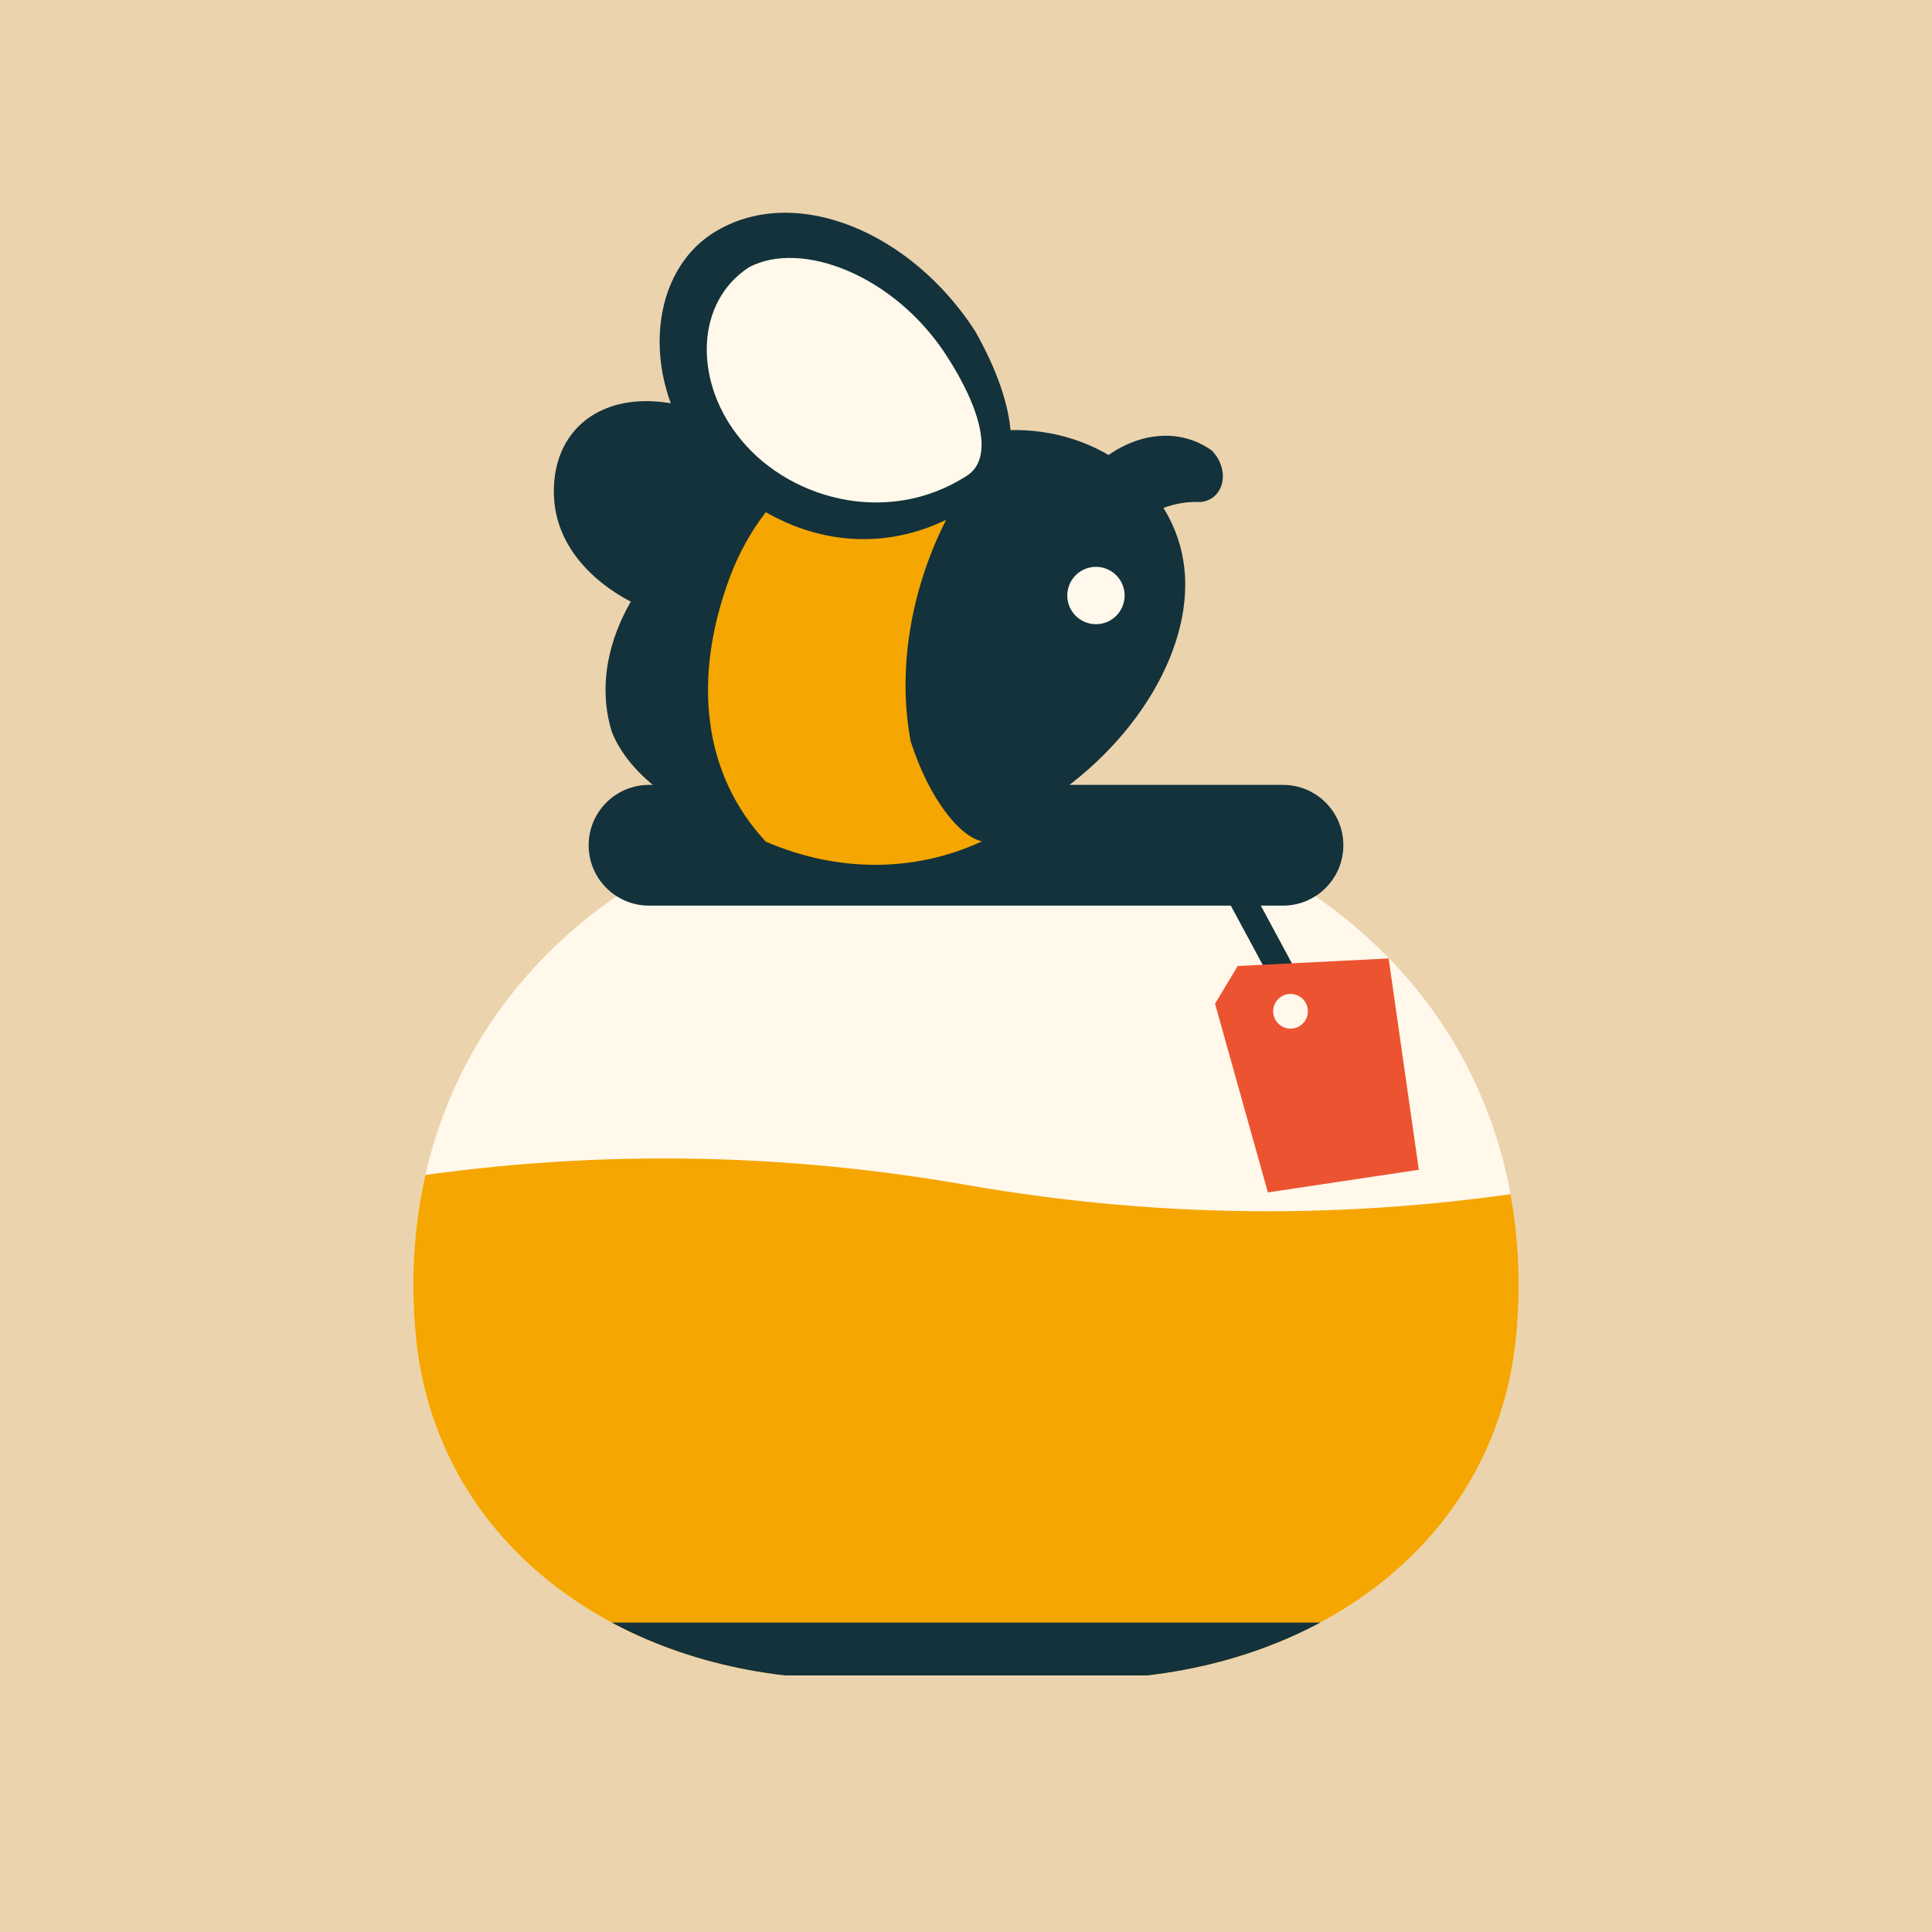
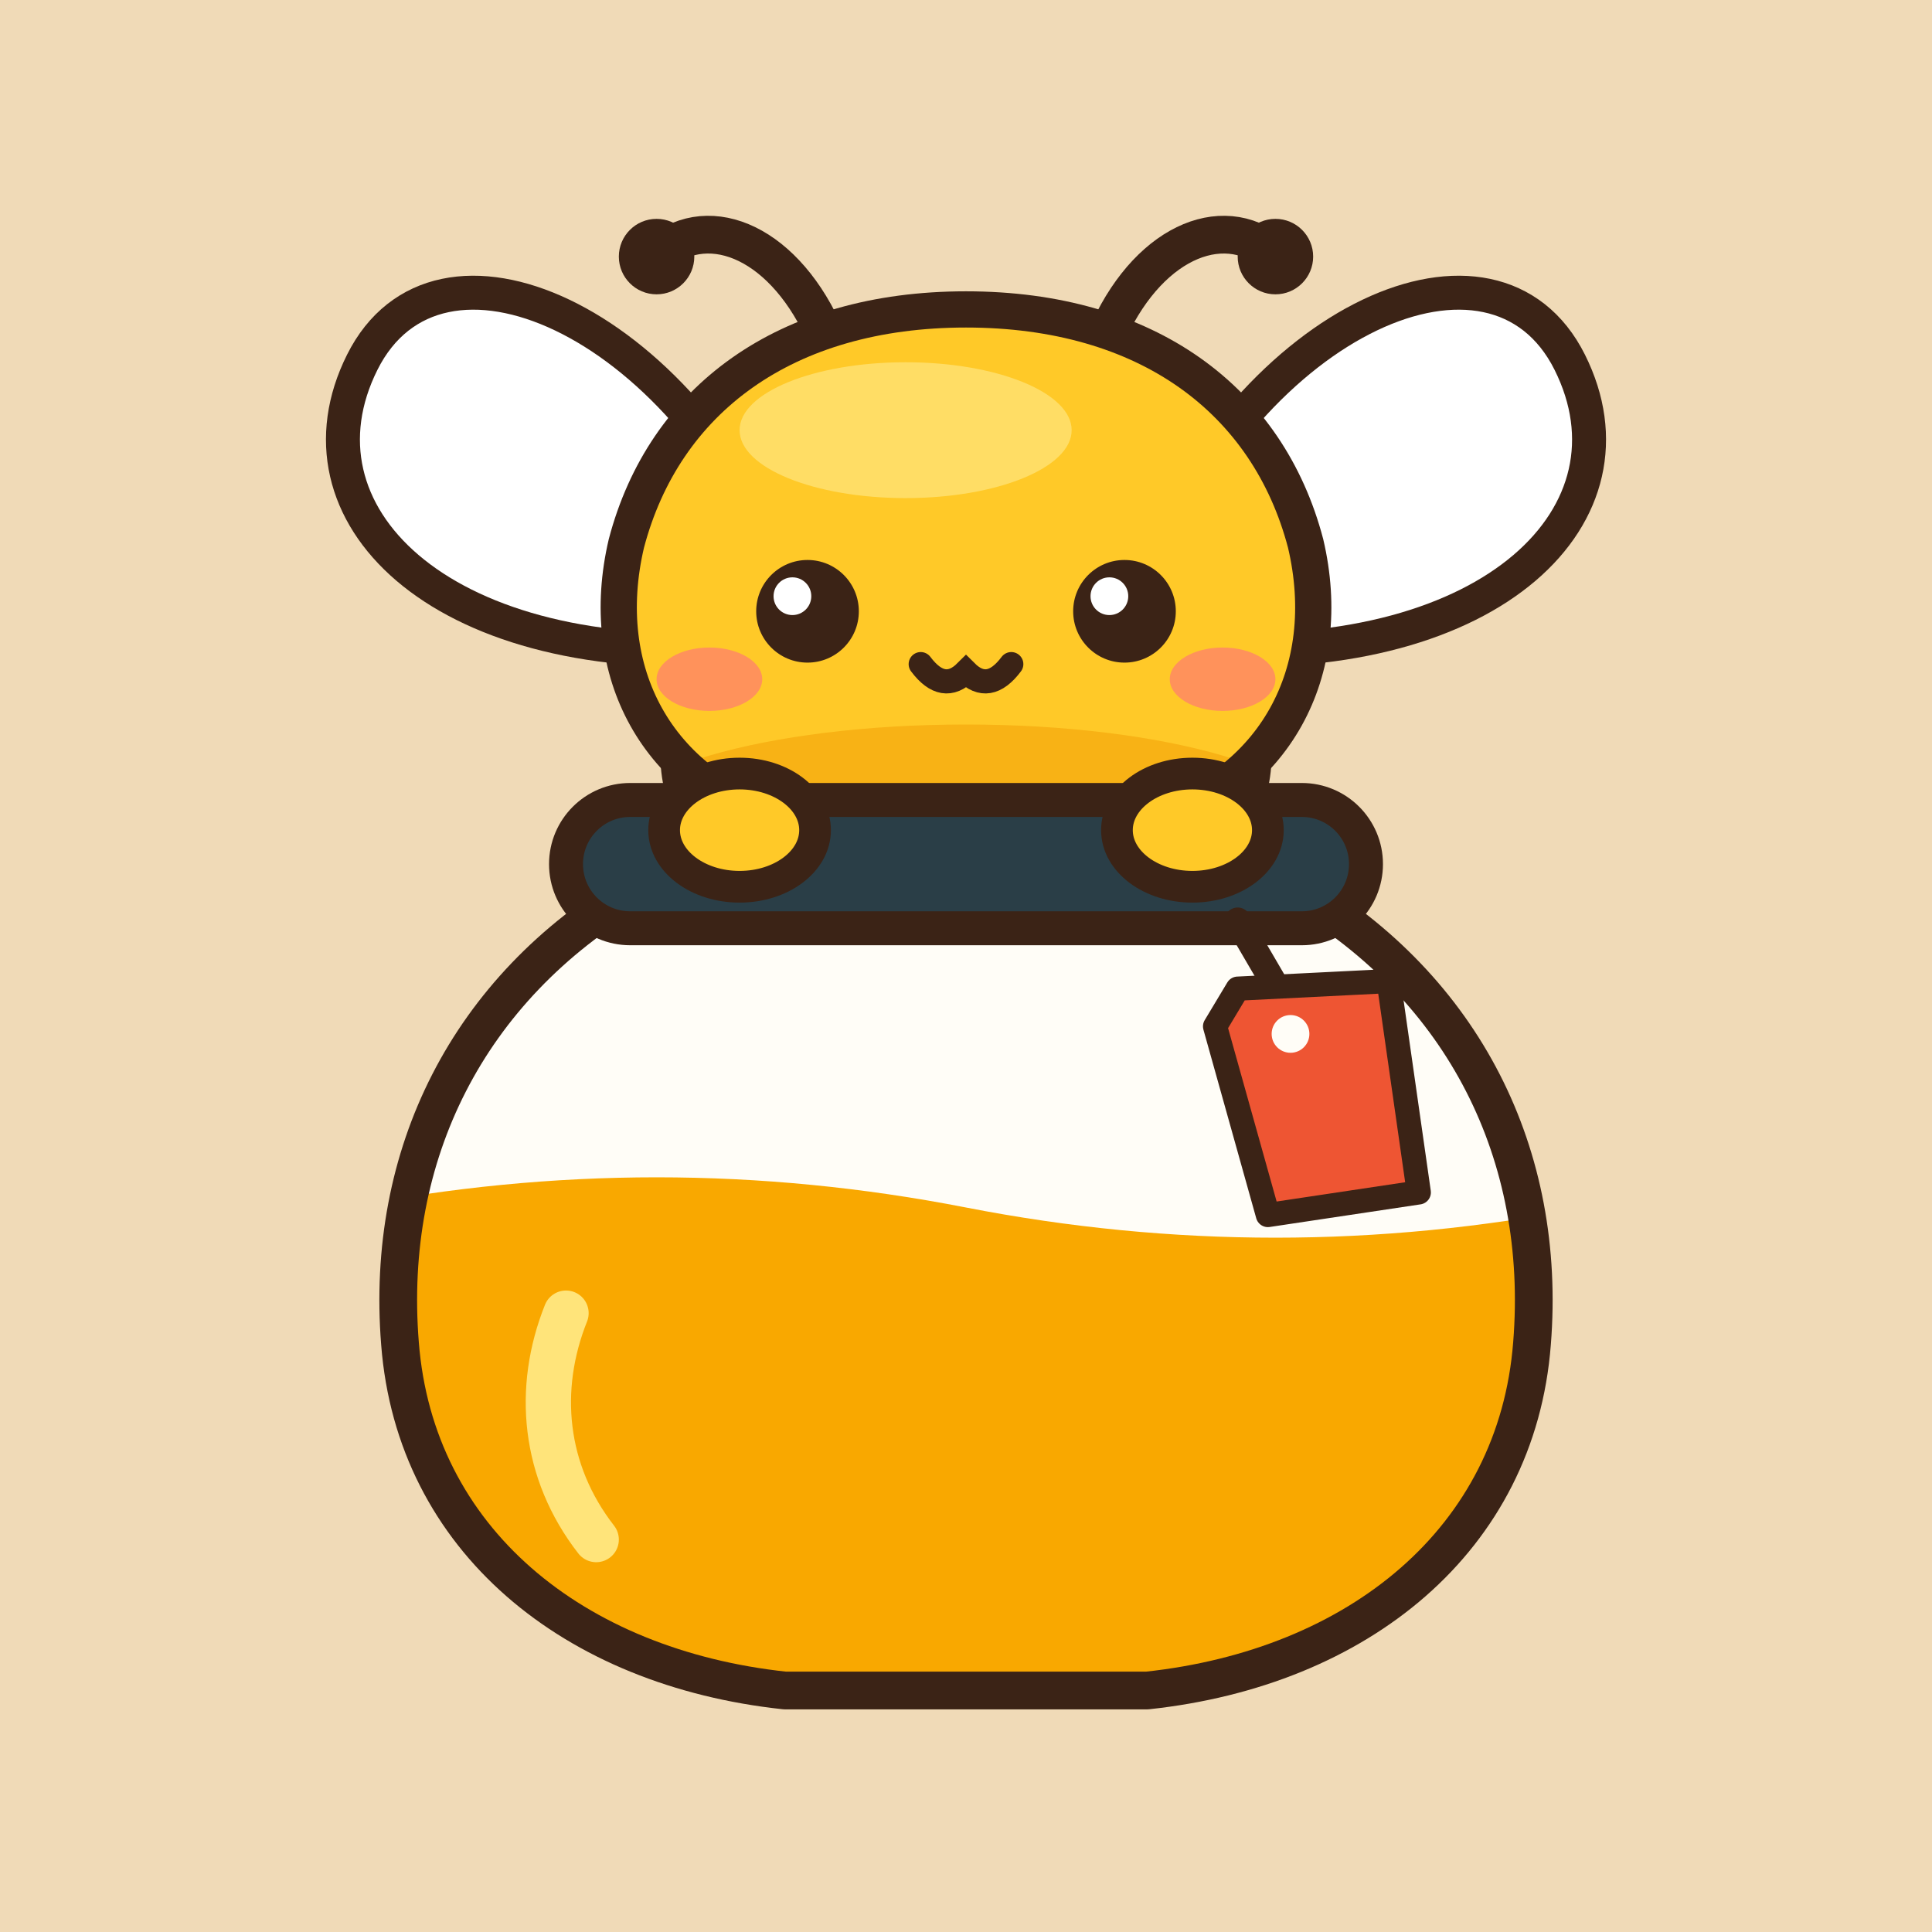
<svg xmlns="http://www.w3.org/2000/svg" width="1024" height="1024" viewBox="0 0 256 256" role="img" aria-labelledby="title desc">
-   <rect id="background" width="256" height="256" fill="#EBD3AE" />
-   <defs>
-     <path id="pot-body" d="       M 86 116       H 170       C 192 129 203 151 201 176       C 199 202 178 219 152 222       H 104       C 78 219 57 202 55 176       C 53 151 64 129 86 116 Z" />
-     <clipPath id="pot-clip">
-       <use href="#pot-body" />
-     </clipPath>
-   </defs>
+   <rect id="background" width="256" height="256" fill="#F0DAB7" />
+   <g id="wings">
+     <path d="M 96 86 C 58 88 38 68 48 48 C 58 28 90 42 104 76 Z" fill="#FFFFFF" stroke="#3B2316" stroke-width="4.5" stroke-linejoin="round" />
+     <path d="M 160 86 C 198 88 218 68 208 48 C 198 28 166 42 152 76 Z" fill="#FFFFFF" stroke="#3B2316" stroke-width="4.5" stroke-linejoin="round" />
+   </g>
+   <g id="bee-body">
+     <ellipse cx="128" cy="100" rx="38" ry="26" fill="#FFC928" stroke="#3B2316" stroke-width="5" />
+     <path d="M 95 98 Q 128 110 161 98" fill="none" stroke="#3B2316" stroke-width="8" stroke-linecap="round" />
+   </g>
+   <g id="bee-head">
+     <path d="M 110 46 C 105 33 95 28 88 33" fill="none" stroke="#3B2316" stroke-width="5" stroke-linecap="round" />
+     <circle cx="87" cy="34" r="5" fill="#3B2316" />
+     <path d="M 146 46 C 151 33 161 28 168 33" fill="none" stroke="#3B2316" stroke-width="5" stroke-linecap="round" />
+     <circle cx="169" cy="34" r="5" fill="#3B2316" />
+     <defs>
+       <path id="hj-head" d="         M 128 41         C 152 41 168 53 173 72         C 177 89 169 104 152 109         C 140 112 116 112 104 109         C 87 104 79 89 83 72         C 88 53 104 41 128 41 Z" />
+       <clipPath id="hj-head-clip">
+         <use href="#hj-head" />
+       </clipPath>
+     </defs>
+     <use href="#hj-head" fill="#FFC928" />
+     <g clip-path="url(#hj-head-clip)">
+       <ellipse cx="128" cy="110" rx="48" ry="14" fill="#F29F05" opacity="0.55" />
+       <ellipse cx="120" cy="57" rx="22" ry="9" fill="#FFE47A" opacity="0.75" />
+     </g>
+     <use href="#hj-head" fill="none" stroke="#3B2316" stroke-width="4.8" />
+     <circle cx="107" cy="81" r="6.8" fill="#3B2316" />
+     <circle cx="105" cy="79" r="2.5" fill="#FFFFFF" />
+     <circle cx="149" cy="81" r="6.8" fill="#3B2316" />
+     <circle cx="147" cy="79" r="2.5" fill="#FFFFFF" />
+     <ellipse cx="94" cy="90" rx="7" ry="4.2" fill="#FF8468" opacity="0.8" />
+     <ellipse cx="162" cy="90" rx="7" ry="4.2" fill="#FF8468" opacity="0.8" />
+     <path d="M 122 88 Q 125 92 128 89 Q 131 92 134 88" fill="none" stroke="#3B2316" stroke-width="3.2" stroke-linecap="round" />
+   </g>
  <g id="honey-pot">
-     <use href="#pot-body" fill="#FFF8EB" />
+     <defs>
+       <path id="pot-body" d="         M 84 118         H 172         C 194 131 205 153 203 178         C 201 204 180 221 152 224         H 104         C 76 221 55 204 53 178         C 51 153 62 131 84 118 Z" />
+       <clipPath id="pot-clip">
+         <use href="#pot-body" />
+       </clipPath>
+     </defs>
+     <use href="#pot-body" fill="#FFFDF7" />
    <g clip-path="url(#pot-clip)">
-       <path d="M 48 157 Q 88 150 128 157 T 208 157 L 208 230 L 48 230 Z" fill="#F6A600" />
-       <rect x="48" y="215" width="160" height="14" fill="#13323B" />
+       <path d="M 46 160 Q 87 152 128 160 T 210 160 L 210 232 L 46 232 Z" fill="#F9A800" />
+       <path d="M 75 174 C 71 184 72 195 79 204" fill="none" stroke="#FFE47A" stroke-width="6" stroke-linecap="round" />
    </g>
-     <rect x="78" y="104" width="100" height="16" rx="8" fill="#13323B" />
-     <path d="M 164 118 L 171 131" stroke="#13323B" stroke-width="3.5" stroke-linecap="round" />
-     <path d="M 164 128 L 184 127 L 188 155 L 168 158 L 161 133 Z" fill="#EC5331" />
-     <circle cx="171" cy="134" r="2.3" fill="#FFF8EB" />
+     <use href="#pot-body" fill="none" stroke="#3B2316" stroke-width="5" stroke-linejoin="round" />
+     <rect x="75" y="106" width="106" height="17" rx="8.5" fill="#2A3E47" stroke="#3B2316" stroke-width="4.5" />
+     <path d="M 164 122 L 171 134" stroke="#3B2316" stroke-width="3.5" stroke-linecap="round" />
+     <path d="M 164 131 L 184 130 L 188 158 L 168 161 L 161 136 Z" fill="#EE5533" stroke="#3B2316" stroke-width="3.2" stroke-linejoin="round" />
+     <circle cx="171" cy="137" r="2.5" fill="#FFFDF7" />
  </g>
-   <g id="bee" transform="translate(117 77) rotate(12)">
-     <path d="M -18 -14 C -36 -22 -48 -14 -45 -2 C -42 10 -24 14 -10 8 Z" fill="#13323B" />
-     <path d="M 21 -14 C 24 -24 32 -29 39 -26 C 42 -24 42 -20 39 -19 C 33 -18 29 -13 28 -7 Z" fill="#13323B" />
-     <path d="       M -24 -4       C -33 6 -36 18 -31 27       C -23 39 7 41 24 27       C 36 17 42 2 39 -9       C 36 -20 24 -26 12 -23       C -2 -20 -16 -13 -24 -4 Z" fill="#13323B" />
-     <path d="       M -12 -13       C -4 -17 4 -19 10 -19       C 4 -7 3 8 8 20       C 12 27 17 31 20 31       C 12 37 2 39 -8 37       C -18 30 -22 18 -20 4       C -19 -3 -16 -9 -12 -13 Z" fill="#F6A600" />
-     <path d="       M 11 -14       C 15 -18 13 -26 5 -35       C -6 -46 -22 -49 -31 -41       C -39 -34 -37 -20 -28 -12       C -18 -3 -1 0 11 -14 Z" fill="#13323B" />
-     <path d="       M 8 -16       C 11 -19 8 -25 2 -31       C -7 -40 -20 -42 -26 -37       C -32 -31 -30 -21 -23 -15       C -15 -8 -1 -7 8 -16 Z" fill="#FFF8EB" />
-     <circle cx="28" cy="-4" r="3.8" fill="#FFF8EB" />
+   <g id="paws">
+     <ellipse cx="98" cy="110" rx="10" ry="7.5" fill="#FFC928" stroke="#3B2316" stroke-width="4.2" />
+     <ellipse cx="158" cy="110" rx="10" ry="7.5" fill="#FFC928" stroke="#3B2316" stroke-width="4.2" />
  </g>
</svg>
